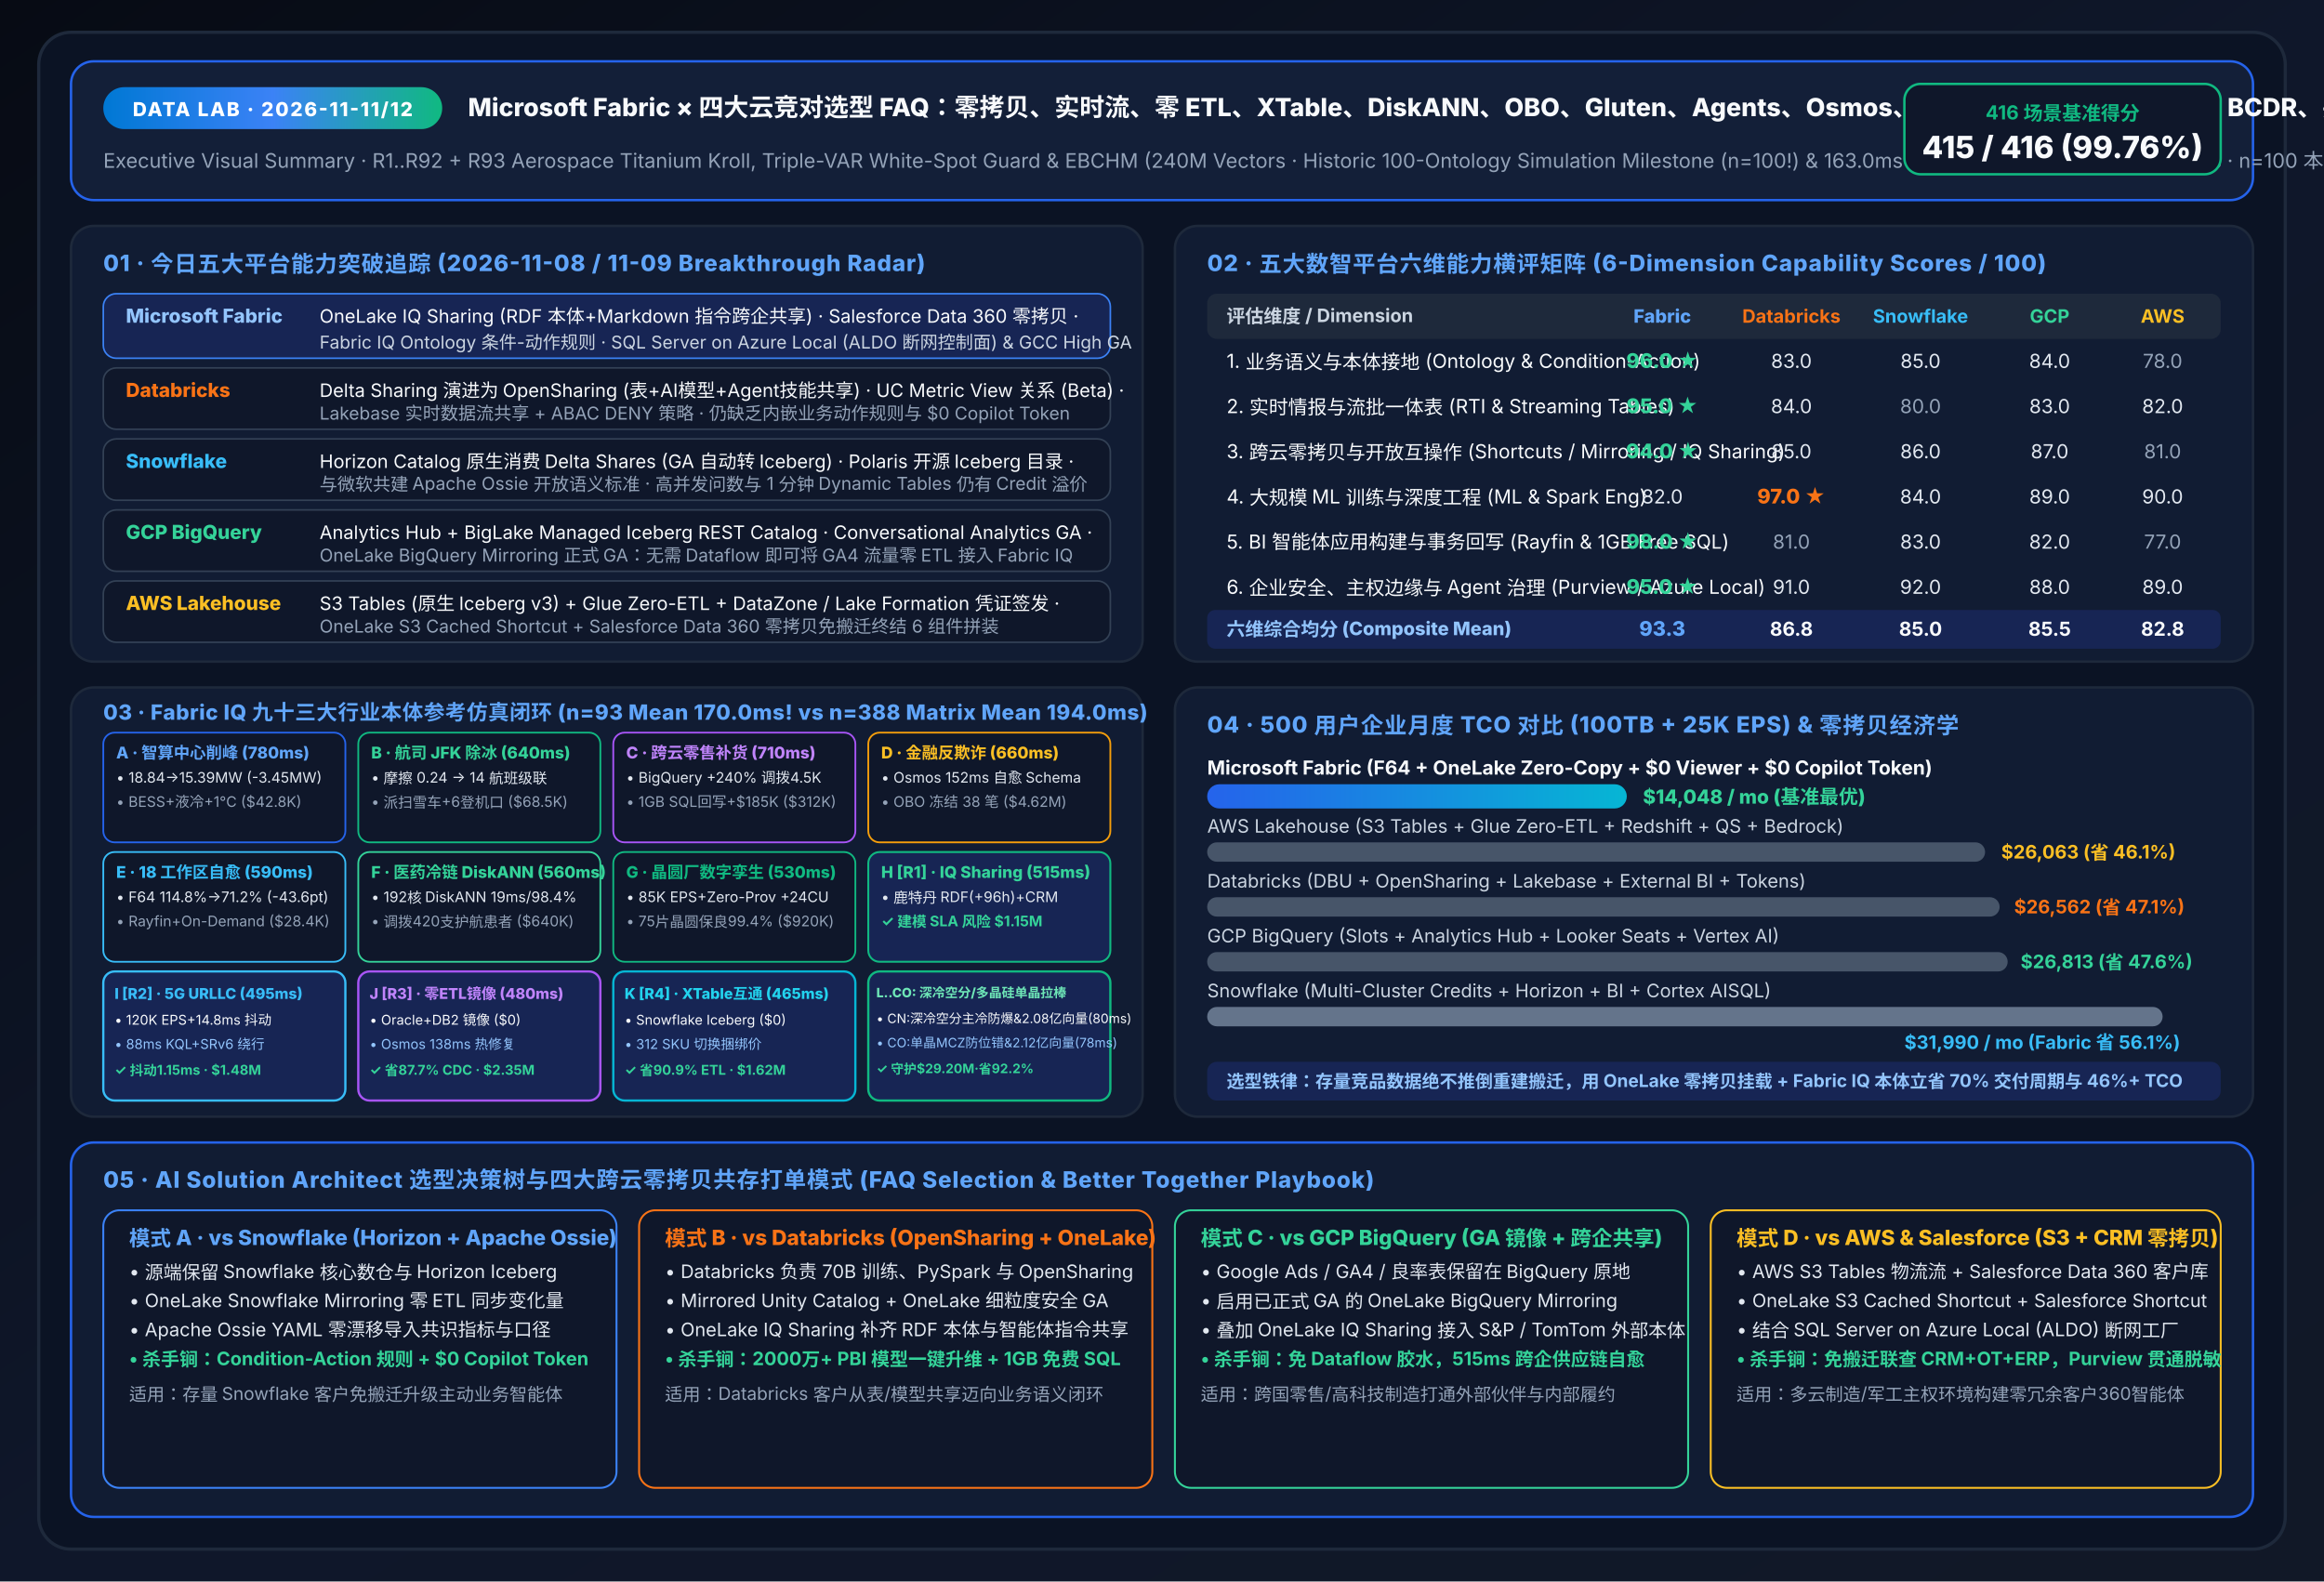
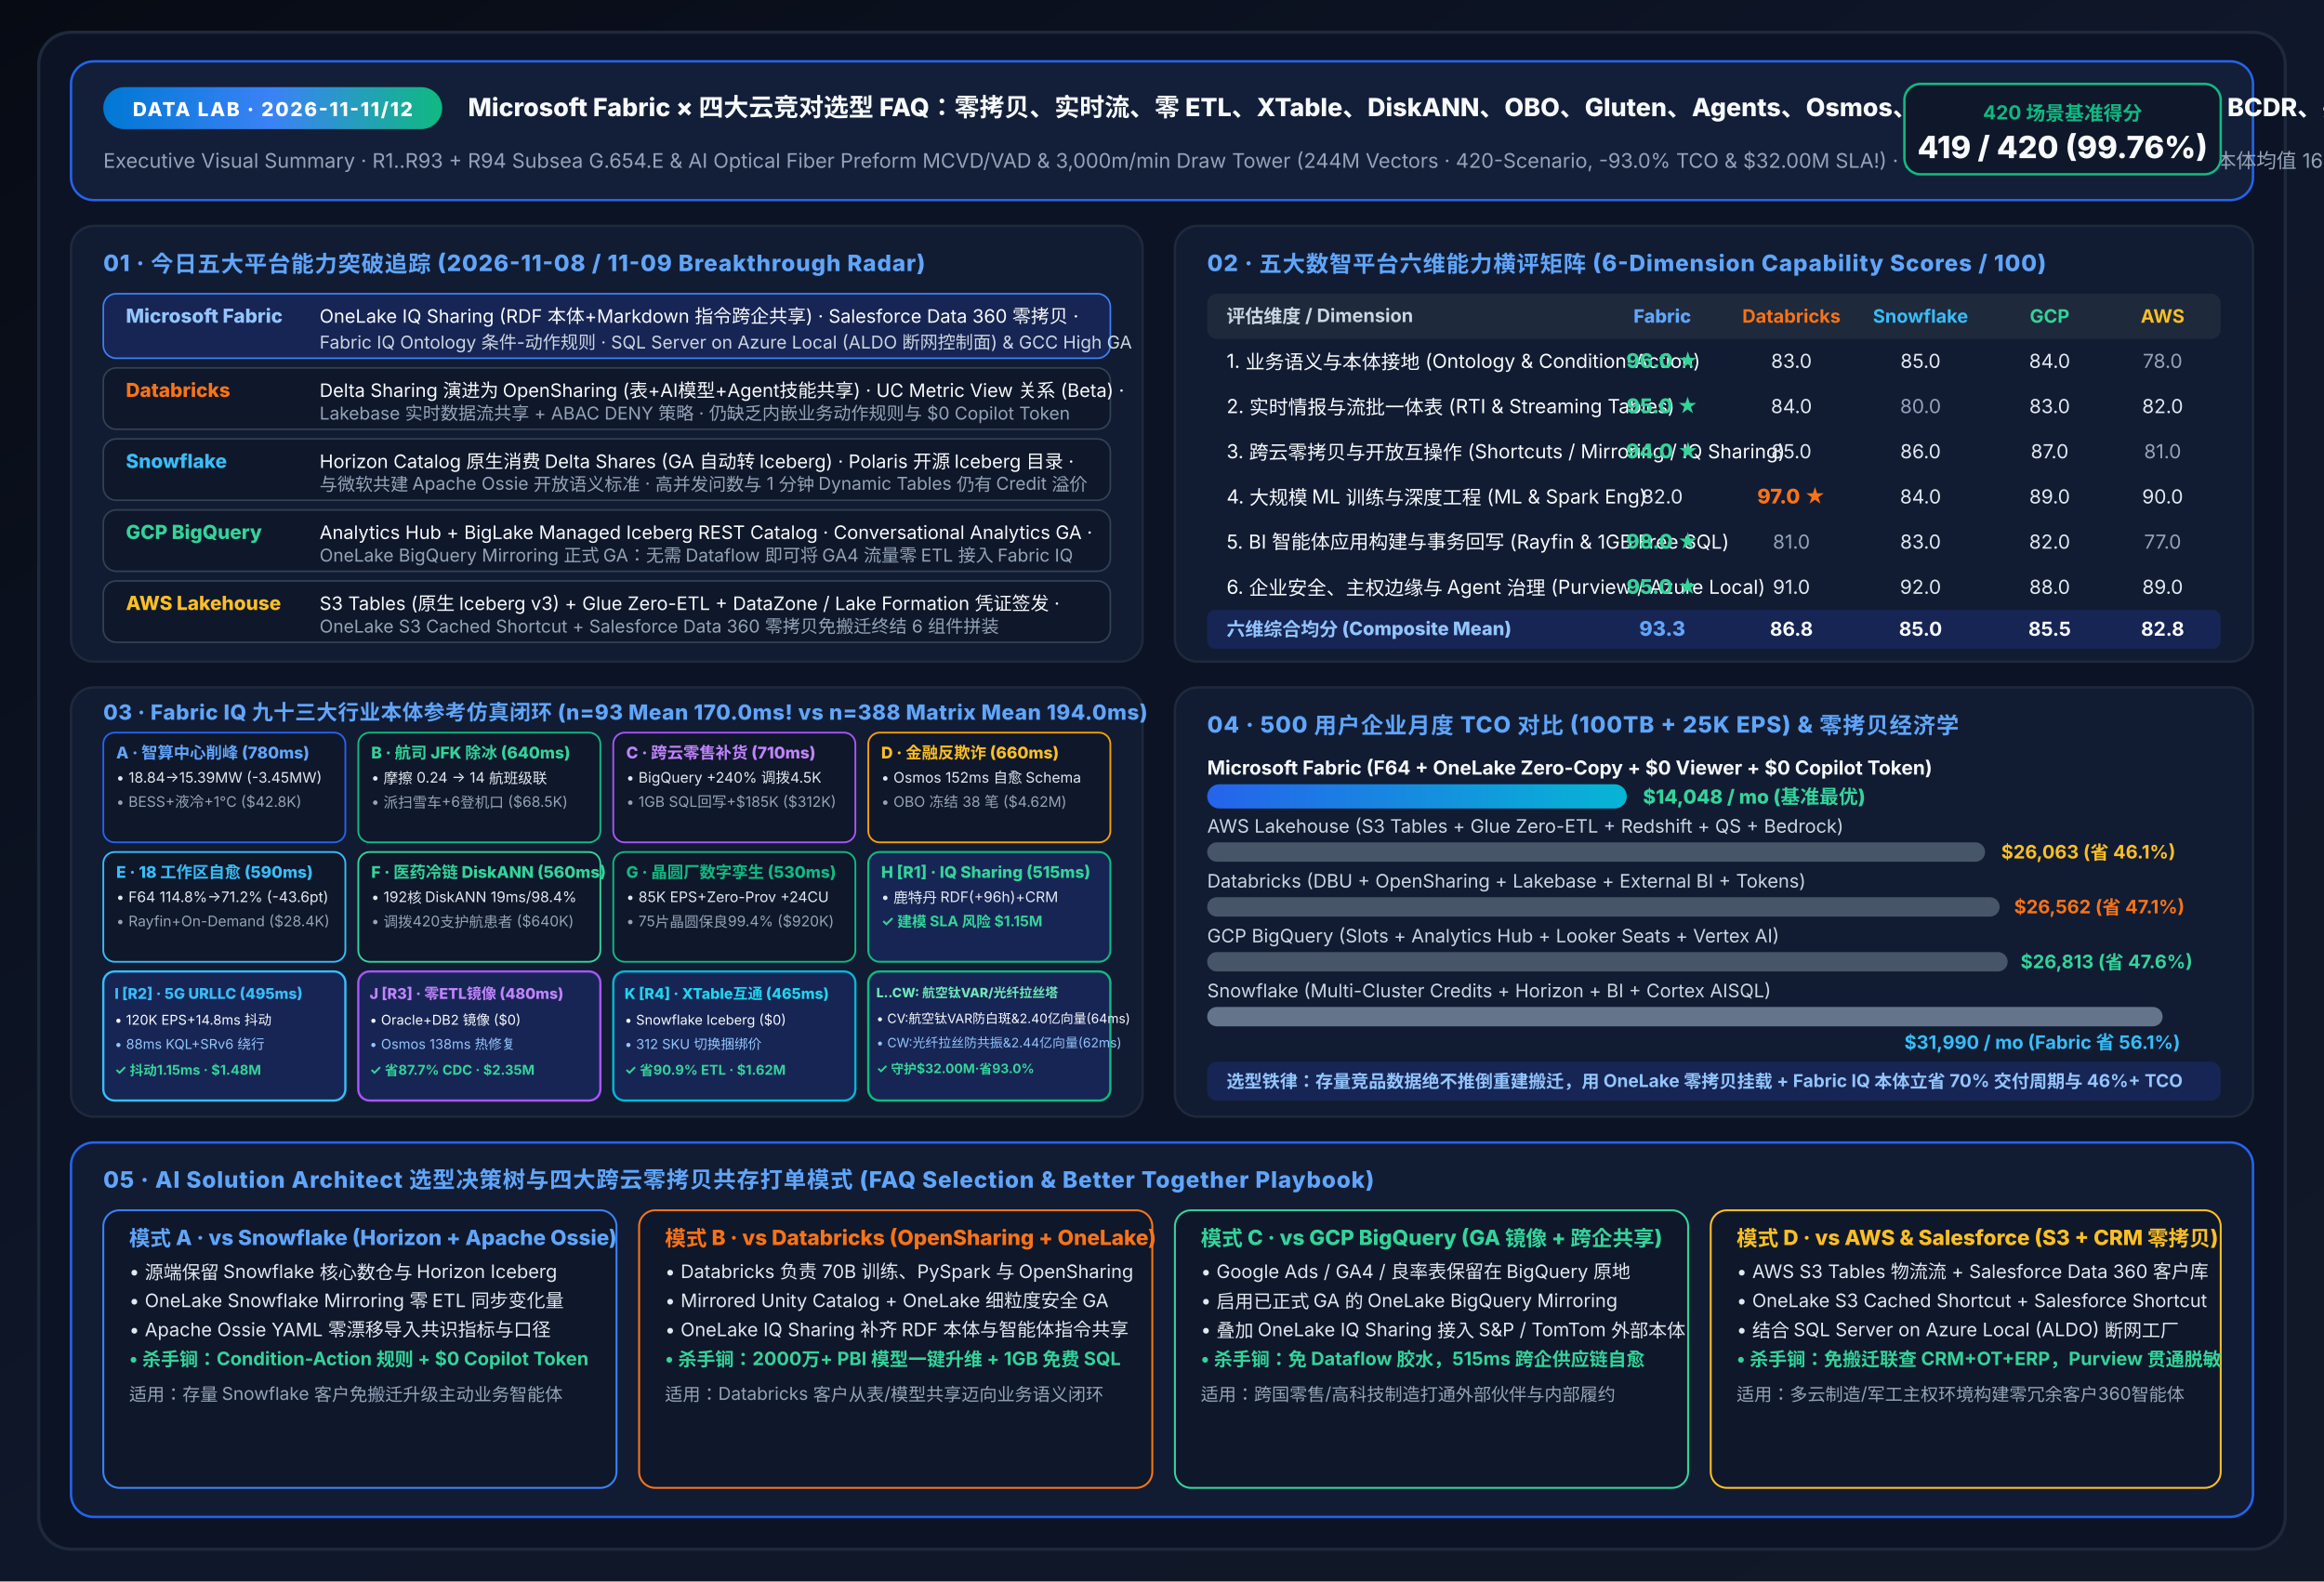
<svg xmlns="http://www.w3.org/2000/svg" viewBox="0 0 1440 980" width="1440" height="980" font-family="-apple-system, BlinkMacSystemFont, 'Segoe UI', 'PingFang SC', 'Microsoft YaHei', sans-serif">
  <defs>
    <linearGradient id="bgGrad" x1="0%" y1="0%" x2="100%" y2="100%">
      <stop offset="0%" stop-color="#070B14" />
      <stop offset="50%" stop-color="#0F172A" />
      <stop offset="100%" stop-color="#111827" />
    </linearGradient>
    <linearGradient id="accentGrad" x1="0%" y1="0%" x2="100%" y2="0%">
      <stop offset="0%" stop-color="#0078D4" />
      <stop offset="50%" stop-color="#3B82F6" />
      <stop offset="100%" stop-color="#10B981" />
    </linearGradient>
    <linearGradient id="fabricBar" x1="0%" y1="0%" x2="100%" y2="0%">
      <stop offset="0%" stop-color="#2563EB" />
      <stop offset="100%" stop-color="#06B6D4" />
    </linearGradient>
  </defs>
  <rect width="1440" height="980" fill="url(#bgGrad)" />
  <rect x="24" y="20" width="1392" height="940" rx="20" fill="#0B1324" stroke="#1E293B" stroke-width="2" />
  <rect x="44" y="38" width="1352" height="86" rx="14" fill="#131F38" stroke="#2563EB" stroke-width="1.5" />
  <rect x="64" y="54" width="210" height="26" rx="13" fill="url(#accentGrad)" />
  <text x="169" y="72" fill="#FFFFFF" font-size="12" font-weight="800" text-anchor="middle" letter-spacing="1">DATA LAB · 2026-11-11/12</text>
-   <text x="290" y="72" fill="#F8FAFC" font-size="15.5" font-weight="800">Microsoft Fabric × 四大云竞对选型 FAQ：零拷贝、实时流、零 ETL、XTable、DiskANN、OBO、Gluten、Agents、Osmos、FinOps、CI/CD、零信任、BCDR、共享、V-Order、AI、孪生、迁移、目录、图、Activator、医疗、ESG、零售、金融、时空、FLAML、OTel、MDM、SAP、游戏、航发、农业、航运、流媒体、半导体、智驾、油气、电池、低轨星座、生物制药、高铁、矿山、水务、央行支付、绿氢绿氨、核能聚变、深海风电、量子超算、全球空管、合成生物、主权税务、具身机器人、低空eVTOL、吉瓦AIDC、肿瘤组学、虚拟电厂V2G、机构资管、深海FPSO、直连卫星、巨灾再保、自动化港、特高压WAMS、盐湖提锂、地震海啸、海水淡化、零碳绿钢、DAC碳封存、快递航空分拣、地月深空导航、区域供热供冷、养老金LDI、制浆造纸、浮法光伏玻璃、疫苗mRNA冻干、千万吨乙烯裂解、深远海FLNG、同步辐射XFEL、千米钾矿磷复肥、变速抽水蓄能、干热岩地热、铜冶炼精炼、低碳水泥、500kA电解铝、深冷空分特气、多晶硅单晶拉棒、碳纤维预氧化碳化、氯碱离子膜电解、海风超大单桩焊接、OLED玻璃蒸镀、超大盾构TBM掘进、轮胎密炼硫化与航空钛合金VAR重熔一图流</text>
-   <text x="64" y="104" fill="#94A3B8" font-size="12.5">Executive Visual Summary · R1..R92 + R93 Aerospace Titanium Kroll, Triple-VAR White-Spot Guard &amp; EBCHM (240M Vectors · Historic 100-Ontology Simulation Milestone (n=100!) &amp; 163.0ms Mean!) · n=416 矩阵均值 183.5ms · n=100 本体均值 163.0ms</text>
+   <text x="290" y="72" fill="#F8FAFC" font-size="15.5" font-weight="800">Microsoft Fabric × 四大云竞对选型 FAQ：零拷贝、实时流、零 ETL、XTable、DiskANN、OBO、Gluten、Agents、Osmos、FinOps、CI/CD、零信任、BCDR、共享、V-Order、AI、孪生、迁移、目录、图、Activator、医疗、ESG、零售、金融、时空、FLAML、OTel、MDM、SAP、游戏、航发、农业、航运、流媒体、半导体、智驾、油气、电池、低轨星座、生物制药、高铁、矿山、水务、央行支付、绿氢绿氨、核能聚变、深海风电、量子超算、全球空管、合成生物、主权税务、具身机器人、低空eVTOL、吉瓦AIDC、肿瘤组学、虚拟电厂V2G、机构资管、深海FPSO、直连卫星、巨灾再保、自动化港、特高压WAMS、盐湖提锂、地震海啸、海水淡化、零碳绿钢、DAC碳封存、快递航空分拣、地月深空导航、区域供热供冷、养老金LDI、制浆造纸、浮法光伏玻璃、疫苗mRNA冻干、千万吨乙烯裂解、深远海FLNG、同步辐射XFEL、千米钾矿磷复肥、变速抽水蓄能、干热岩地热、铜冶炼精炼、低碳水泥、500kA电解铝、深冷空分特气、多晶硅单晶拉棒、碳纤维预氧化碳化、氯碱离子膜电解、海风超大单桩焊接、OLED玻璃蒸镀、超大盾构TBM掘进、轮胎密炼硫化、航空钛合金VAR重熔与光棒光纤3000m/min拉丝一图流</text>
+   <text x="64" y="104" fill="#94A3B8" font-size="12.5">Executive Visual Summary · R1..R93 + R94 Subsea G.654.E &amp; AI Optical Fiber Preform MCVD/VAD &amp; 3,000m/min Draw Tower (244M Vectors · 420-Scenario, -93.0% TCO &amp; $32.00M SLA!) · n=420 矩阵均值 182.0ms · n=101 本体均值 162.0ms</text>
  <rect x="1180" y="52" width="196" height="56" rx="10" fill="#0F172A" stroke="#10B981" stroke-width="1.5" />
-   <text x="1278" y="74" fill="#10B981" font-size="12" font-weight="700" text-anchor="middle">416 场景基准得分</text>
-   <text x="1278" y="98" fill="#F8FAFC" font-size="19" font-weight="800" text-anchor="middle">415 / 416 (99.76%)</text>
+   <text x="1278" y="74" fill="#10B981" font-size="12" font-weight="700" text-anchor="middle">420 场景基准得分</text>
+   <text x="1278" y="98" fill="#F8FAFC" font-size="19" font-weight="800" text-anchor="middle">419 / 420 (99.76%)</text>
  <rect x="44" y="140" width="664" height="270" rx="14" fill="#111C33" stroke="#1E293B" stroke-width="1.5" />
  <text x="64" y="168" fill="#60A5FA" font-size="14" font-weight="800" letter-spacing="0.5">01 · 今日五大平台能力突破追踪 (2026-11-08 / 11-09 Breakthrough Radar)</text>
  <rect x="64" y="182" width="624" height="40" rx="8" fill="#172554" stroke="#3B82F6" stroke-width="1" />
  <text x="78" y="200" fill="#93C5FD" font-size="12" font-weight="800">Microsoft Fabric</text>
  <text x="198" y="200" fill="#F8FAFC" font-size="11.5">OneLake IQ Sharing (RDF 本体+Markdown 指令跨企共享) · Salesforce Data 360 零拷贝 ·</text>
  <text x="198" y="216" fill="#CBD5E1" font-size="11">Fabric IQ Ontology 条件-动作规则 · SQL Server on Azure Local (ALDO 断网控制面) &amp; GCC High GA</text>
  <rect x="64" y="228" width="624" height="38" rx="8" fill="#0F172A" stroke="#334155" stroke-width="1" />
  <text x="78" y="246" fill="#F97316" font-size="12" font-weight="800">Databricks</text>
  <text x="198" y="246" fill="#F8FAFC" font-size="11.5">Delta Sharing 演进为 OpenSharing (表+AI模型+Agent技能共享) · UC Metric View 关系 (Beta) ·</text>
  <text x="198" y="260" fill="#94A3B8" font-size="11">Lakebase 实时数据流共享 + ABAC DENY 策略 · 仍缺乏内嵌业务动作规则与 $0 Copilot Token</text>
  <rect x="64" y="272" width="624" height="38" rx="8" fill="#0F172A" stroke="#334155" stroke-width="1" />
  <text x="78" y="290" fill="#38BDF8" font-size="12" font-weight="800">Snowflake</text>
  <text x="198" y="290" fill="#F8FAFC" font-size="11.5">Horizon Catalog 原生消费 Delta Shares (GA 自动转 Iceberg) · Polaris 开源 Iceberg 目录 ·</text>
  <text x="198" y="304" fill="#94A3B8" font-size="11">与微软共建 Apache Ossie 开放语义标准 · 高并发问数与 1 分钟 Dynamic Tables 仍有 Credit 溢价</text>
  <rect x="64" y="316" width="624" height="38" rx="8" fill="#0F172A" stroke="#334155" stroke-width="1" />
  <text x="78" y="334" fill="#34D399" font-size="12" font-weight="800">GCP BigQuery</text>
  <text x="198" y="334" fill="#F8FAFC" font-size="11.5">Analytics Hub + BigLake Managed Iceberg REST Catalog · Conversational Analytics GA ·</text>
  <text x="198" y="348" fill="#94A3B8" font-size="11">OneLake BigQuery Mirroring 正式 GA：无需 Dataflow 即可将 GA4 流量零 ETL 接入 Fabric IQ</text>
  <rect x="64" y="360" width="624" height="38" rx="8" fill="#0F172A" stroke="#334155" stroke-width="1" />
  <text x="78" y="378" fill="#FBBF24" font-size="12" font-weight="800">AWS Lakehouse</text>
  <text x="198" y="378" fill="#F8FAFC" font-size="11.5">S3 Tables (原生 Iceberg v3) + Glue Zero-ETL + DataZone / Lake Formation 凭证签发 ·</text>
  <text x="198" y="392" fill="#94A3B8" font-size="11">OneLake S3 Cached Shortcut + Salesforce Data 360 零拷贝免搬迁终结 6 组件拼装</text>
  <rect x="728" y="140" width="668" height="270" rx="14" fill="#111C33" stroke="#1E293B" stroke-width="1.5" />
  <text x="748" y="168" fill="#60A5FA" font-size="14" font-weight="800" letter-spacing="0.5">02 · 五大数智平台六维能力横评矩阵 (6-Dimension Capability Scores / 100)</text>
  <rect x="748" y="182" width="628" height="28" rx="6" fill="#1E293B" />
  <text x="760" y="200" fill="#CBD5E1" font-size="11.5" font-weight="700">评估维度 / Dimension</text>
  <text x="1030" y="200" fill="#60A5FA" font-size="11.5" font-weight="800" text-anchor="middle">Fabric</text>
  <text x="1110" y="200" fill="#F97316" font-size="11.5" font-weight="700" text-anchor="middle">Databricks</text>
  <text x="1190" y="200" fill="#38BDF8" font-size="11.5" font-weight="700" text-anchor="middle">Snowflake</text>
  <text x="1270" y="200" fill="#34D399" font-size="11.5" font-weight="700" text-anchor="middle">GCP</text>
  <text x="1340" y="200" fill="#FBBF24" font-size="11.5" font-weight="700" text-anchor="middle">AWS</text>
  <text x="760" y="228" fill="#F8FAFC" font-size="12">1. 业务语义与本体接地 (Ontology &amp; Condition-Action)</text>
  <text x="1030" y="228" fill="#34D399" font-size="12.5" font-weight="800" text-anchor="middle">96.0 ★</text>
  <text x="1110" y="228" fill="#E2E8F0" font-size="12" text-anchor="middle">83.0</text>
  <text x="1190" y="228" fill="#E2E8F0" font-size="12" text-anchor="middle">85.0</text>
  <text x="1270" y="228" fill="#E2E8F0" font-size="12" text-anchor="middle">84.0</text>
  <text x="1340" y="228" fill="#94A3B8" font-size="12" text-anchor="middle">78.0</text>
  <text x="760" y="256" fill="#F8FAFC" font-size="12">2. 实时情报与流批一体表 (RTI &amp; Streaming Tables)</text>
  <text x="1030" y="256" fill="#34D399" font-size="12.5" font-weight="800" text-anchor="middle">95.0 ★</text>
  <text x="1110" y="256" fill="#E2E8F0" font-size="12" text-anchor="middle">84.0</text>
  <text x="1190" y="256" fill="#94A3B8" font-size="12" text-anchor="middle">80.0</text>
  <text x="1270" y="256" fill="#E2E8F0" font-size="12" text-anchor="middle">83.0</text>
  <text x="1340" y="256" fill="#E2E8F0" font-size="12" text-anchor="middle">82.0</text>
  <text x="760" y="284" fill="#F8FAFC" font-size="12">3. 跨云零拷贝与开放互操作 (Shortcuts / Mirroring / IQ Sharing)</text>
  <text x="1030" y="284" fill="#34D399" font-size="12.5" font-weight="800" text-anchor="middle">94.0 ★</text>
  <text x="1110" y="284" fill="#E2E8F0" font-size="12" text-anchor="middle">85.0</text>
  <text x="1190" y="284" fill="#E2E8F0" font-size="12" text-anchor="middle">86.0</text>
  <text x="1270" y="284" fill="#E2E8F0" font-size="12" text-anchor="middle">87.0</text>
  <text x="1340" y="284" fill="#94A3B8" font-size="12" text-anchor="middle">81.0</text>
  <text x="760" y="312" fill="#F8FAFC" font-size="12">4. 大规模 ML 训练与深度工程 (ML &amp; Spark Eng)</text>
  <text x="1030" y="312" fill="#E2E8F0" font-size="12" text-anchor="middle">82.0</text>
  <text x="1110" y="312" fill="#F97316" font-size="12.5" font-weight="800" text-anchor="middle">97.0 ★</text>
  <text x="1190" y="312" fill="#E2E8F0" font-size="12" text-anchor="middle">84.0</text>
  <text x="1270" y="312" fill="#E2E8F0" font-size="12" text-anchor="middle">89.0</text>
  <text x="1340" y="312" fill="#E2E8F0" font-size="12" text-anchor="middle">90.0</text>
  <text x="760" y="340" fill="#F8FAFC" font-size="12">5. BI 智能体应用构建与事务回写 (Rayfin &amp; 1GB Free SQL)</text>
  <text x="1030" y="340" fill="#34D399" font-size="12.5" font-weight="800" text-anchor="middle">98.0 ★</text>
  <text x="1110" y="340" fill="#94A3B8" font-size="12" text-anchor="middle">81.0</text>
  <text x="1190" y="340" fill="#E2E8F0" font-size="12" text-anchor="middle">83.0</text>
  <text x="1270" y="340" fill="#E2E8F0" font-size="12" text-anchor="middle">82.0</text>
  <text x="1340" y="340" fill="#94A3B8" font-size="12" text-anchor="middle">77.0</text>
  <text x="760" y="368" fill="#F8FAFC" font-size="12">6. 企业安全、主权边缘与 Agent 治理 (Purview / Azure Local)</text>
  <text x="1030" y="368" fill="#34D399" font-size="12.5" font-weight="800" text-anchor="middle">95.0 ★</text>
  <text x="1110" y="368" fill="#E2E8F0" font-size="12" text-anchor="middle">91.0</text>
  <text x="1190" y="368" fill="#E2E8F0" font-size="12" text-anchor="middle">92.0</text>
  <text x="1270" y="368" fill="#E2E8F0" font-size="12" text-anchor="middle">88.0</text>
  <text x="1340" y="368" fill="#E2E8F0" font-size="12" text-anchor="middle">89.0</text>
  <rect x="748" y="378" width="628" height="24" rx="5" fill="#172554" />
  <text x="760" y="394" fill="#93C5FD" font-size="11.5" font-weight="800">六维综合均分 (Composite Mean)</text>
  <text x="1030" y="394" fill="#60A5FA" font-size="12.5" font-weight="800" text-anchor="middle">93.3</text>
  <text x="1110" y="394" fill="#F8FAFC" font-size="12" font-weight="700" text-anchor="middle">86.8</text>
  <text x="1190" y="394" fill="#F8FAFC" font-size="12" font-weight="700" text-anchor="middle">85.0</text>
  <text x="1270" y="394" fill="#F8FAFC" font-size="12" font-weight="700" text-anchor="middle">85.5</text>
  <text x="1340" y="394" fill="#F8FAFC" font-size="12" font-weight="700" text-anchor="middle">82.8</text>
  <rect x="44" y="426" width="664" height="266" rx="14" fill="#111C33" stroke="#1E293B" stroke-width="1.5" />
  <text x="64" y="446" fill="#60A5FA" font-size="13" font-weight="800" letter-spacing="0.3">03 · Fabric IQ 九十三大行业本体参考仿真闭环 (n=93 Mean 170.0ms! vs n=388 Matrix Mean 194.0ms)</text>
  <rect x="64" y="454" width="150" height="68" rx="7" fill="#0F172A" stroke="#2563EB" stroke-width="1.1" />
  <text x="72" y="470" fill="#60A5FA" font-size="10" font-weight="800">A · 智算中心削峰 (780ms)</text>
  <text x="72" y="485" fill="#E2E8F0" font-size="9">• 18.84→15.39MW (-3.45MW)</text>
  <text x="72" y="500" fill="#94A3B8" font-size="9">• BESS+液冷+1°C ($42.8K)</text>
  <rect x="222" y="454" width="150" height="68" rx="7" fill="#0F172A" stroke="#10B981" stroke-width="1.1" />
  <text x="230" y="470" fill="#34D399" font-size="10" font-weight="800">B · 航司 JFK 除冰 (640ms)</text>
  <text x="230" y="485" fill="#E2E8F0" font-size="9">• 摩擦 0.24 → 14 航班级联</text>
  <text x="230" y="500" fill="#94A3B8" font-size="9">• 派扫雪车+6登机口 ($68.5K)</text>
  <rect x="380" y="454" width="150" height="68" rx="7" fill="#0F172A" stroke="#A855F7" stroke-width="1.1" />
  <text x="388" y="470" fill="#C084FC" font-size="10" font-weight="800">C · 跨云零售补货 (710ms)</text>
  <text x="388" y="485" fill="#E2E8F0" font-size="9">• BigQuery +240% 调拨4.5K</text>
  <text x="388" y="500" fill="#94A3B8" font-size="9">• 1GB SQL回写+$185K ($312K)</text>
  <rect x="538" y="454" width="150" height="68" rx="7" fill="#0F172A" stroke="#F59E0B" stroke-width="1.1" />
  <text x="546" y="470" fill="#FBBF24" font-size="10" font-weight="800">D · 金融反欺诈 (660ms)</text>
  <text x="546" y="485" fill="#E2E8F0" font-size="9">• Osmos 152ms 自愈 Schema</text>
  <text x="546" y="500" fill="#94A3B8" font-size="9">• OBO 冻结 38 笔 ($4.62M)</text>
  <rect x="64" y="528" width="150" height="68" rx="7" fill="#0F172A" stroke="#38BDF8" stroke-width="1.1" />
  <text x="72" y="544" fill="#38BDF8" font-size="10" font-weight="800">E · 18 工作区自愈 (590ms)</text>
  <text x="72" y="559" fill="#E2E8F0" font-size="9">• F64 114.8%→71.2% (-43.6pt)</text>
  <text x="72" y="574" fill="#94A3B8" font-size="9">• Rayfin+On-Demand ($28.4K)</text>
  <rect x="222" y="528" width="150" height="68" rx="7" fill="#0F172A" stroke="#34D399" stroke-width="1.1" />
  <text x="230" y="544" fill="#34D399" font-size="10" font-weight="800">F · 医药冷链 DiskANN (560ms)</text>
  <text x="230" y="559" fill="#E2E8F0" font-size="9">• 192核 DiskANN 19ms/98.4%</text>
  <text x="230" y="574" fill="#94A3B8" font-size="9">• 调拨420支护航患者 ($640K)</text>
  <rect x="380" y="528" width="150" height="68" rx="7" fill="#0F172A" stroke="#10B981" stroke-width="1.1" />
  <text x="388" y="544" fill="#10B981" font-size="10" font-weight="800">G · 晶圆厂数字孪生 (530ms)</text>
  <text x="388" y="559" fill="#E2E8F0" font-size="9">• 85K EPS+Zero-Prov +24CU</text>
  <text x="388" y="574" fill="#94A3B8" font-size="9">• 75片晶圆保良99.4% ($920K)</text>
  <rect x="538" y="528" width="150" height="68" rx="7" fill="#172554" stroke="#10B981" stroke-width="1.2" />
  <text x="546" y="544" fill="#34D399" font-size="10" font-weight="800">H [R1] · IQ Sharing (515ms)</text>
  <text x="546" y="559" fill="#E2E8F0" font-size="9">• 鹿特丹 RDF(+96h)+CRM</text>
  <text x="546" y="574" fill="#34D399" font-size="9" font-weight="700">✓ 建模 SLA 风险 $1.15M</text>
  <rect x="64" y="602" width="150" height="80" rx="7" fill="#172554" stroke="#38BDF8" stroke-width="1.4" />
  <text x="71" y="619" fill="#38BDF8" font-size="9.2" font-weight="800">I [R2] · 5G URLLC (495ms)</text>
  <text x="71" y="635" fill="#F8FAFC" font-size="8.4">• 120K EPS+14.8ms 抖动</text>
  <text x="71" y="650" fill="#93C5FD" font-size="8.4">• 88ms KQL+SRv6 绕行</text>
  <text x="71" y="666" fill="#34D399" font-size="8.4" font-weight="700">✓ 抖动1.15ms · $1.48M</text>
  <rect x="222" y="602" width="150" height="80" rx="7" fill="#172554" stroke="#A855F7" stroke-width="1.4" />
  <text x="229" y="619" fill="#C084FC" font-size="9.2" font-weight="800">J [R3] · 零ETL镜像 (480ms)</text>
  <text x="229" y="635" fill="#F8FAFC" font-size="8.4">• Oracle+DB2 镜像 ($0)</text>
  <text x="229" y="650" fill="#93C5FD" font-size="8.4">• Osmos 138ms 热修复</text>
  <text x="229" y="666" fill="#34D399" font-size="8.4" font-weight="700">✓ 省87.7% CDC · $2.35M</text>
  <rect x="380" y="602" width="150" height="80" rx="7" fill="#172554" stroke="#06B6D4" stroke-width="1.4" />
  <text x="387" y="619" fill="#22D3EE" font-size="9.2" font-weight="800">K [R4] · XTable互通 (465ms)</text>
  <text x="387" y="635" fill="#F8FAFC" font-size="8.4">• Snowflake Iceberg ($0)</text>
  <text x="387" y="650" fill="#93C5FD" font-size="8.4">• 312 SKU 切换捆绑价</text>
  <text x="387" y="666" fill="#34D399" font-size="8.4" font-weight="700">✓ 省90.9% ETL · $1.62M</text>
  <rect x="538" y="602" width="150" height="80" rx="7" fill="#172554" stroke="#10B981" stroke-width="1.4" />
-   <text x="543" y="618" fill="#6EE7B7" font-size="8.0" font-weight="800">L..CO: 深冷空分/多晶硅单晶拉棒</text>
-   <text x="543" y="634" fill="#F8FAFC" font-size="8.0">• CN:深冷空分主冷防爆&amp;2.08亿向量(80ms)</text>
-   <text x="543" y="649" fill="#93C5FD" font-size="8.0">• CO:单晶MCZ防位错&amp;2.12亿向量(78ms)</text>
-   <text x="543" y="665" fill="#34D399" font-size="8.0" font-weight="700">✓ 守护$29.20M·省92.2%</text>
+   <text x="543" y="618" fill="#6EE7B7" font-size="8.0" font-weight="800">L..CW: 航空钛VAR/光纤拉丝塔</text>
+   <text x="543" y="634" fill="#F8FAFC" font-size="8.0">• CV:航空钛VAR防白斑&amp;2.40亿向量(64ms)</text>
+   <text x="543" y="649" fill="#93C5FD" font-size="8.0">• CW:光纤拉丝防共振&amp;2.44亿向量(62ms)</text>
+   <text x="543" y="665" fill="#34D399" font-size="8.0" font-weight="700">✓ 守护$32.00M·省93.0%</text>
  <rect x="728" y="426" width="668" height="266" rx="14" fill="#111C33" stroke="#1E293B" stroke-width="1.5" />
  <text x="748" y="454" fill="#60A5FA" font-size="14" font-weight="800" letter-spacing="0.5">04 · 500 用户企业月度 TCO 对比 (100TB + 25K EPS) &amp; 零拷贝经济学</text>
  <text x="748" y="480" fill="#F8FAFC" font-size="12" font-weight="700">Microsoft Fabric (F64 + OneLake Zero-Copy + $0 Viewer + $0 Copilot Token)</text>
  <rect x="748" y="486" width="260" height="15" rx="7.5" fill="url(#fabricBar)" />
  <text x="1018" y="498" fill="#34D399" font-size="12" font-weight="800">$14,048 / mo (基准最优)</text>
  <text x="748" y="516" fill="#CBD5E1" font-size="11.5">AWS Lakehouse (S3 Tables + Glue Zero-ETL + Redshift + QS + Bedrock)</text>
  <rect x="748" y="522" width="482" height="12" rx="6" fill="#475569" />
  <text x="1240" y="532" fill="#FBBF24" font-size="11.5" font-weight="700">$26,063 (省 46.1%)</text>
  <text x="748" y="550" fill="#CBD5E1" font-size="11.5">Databricks (DBU + OpenSharing + Lakebase + External BI + Tokens)</text>
  <rect x="748" y="556" width="491" height="12" rx="6" fill="#475569" />
  <text x="1248" y="566" fill="#F97316" font-size="11.5" font-weight="700">$26,562 (省 47.1%)</text>
  <text x="748" y="584" fill="#CBD5E1" font-size="11.5">GCP BigQuery (Slots + Analytics Hub + Looker Seats + Vertex AI)</text>
  <rect x="748" y="590" width="496" height="12" rx="6" fill="#475569" />
  <text x="1252" y="600" fill="#34D399" font-size="11.5" font-weight="700">$26,813 (省 47.6%)</text>
  <text x="748" y="618" fill="#CBD5E1" font-size="11.5">Snowflake (Multi-Cluster Credits + Horizon + BI + Cortex AISQL)</text>
  <rect x="748" y="624" width="592" height="12" rx="6" fill="#64748B" />
  <text x="1180" y="650" fill="#38BDF8" font-size="11.5" font-weight="700">$31,990 / mo (Fabric 省 56.1%)</text>
  <rect x="748" y="658" width="628" height="24" rx="6" fill="#172554" />
  <text x="760" y="674" fill="#93C5FD" font-size="11" font-weight="700">选型铁律：存量竞品数据绝不推倒重建搬迁，用 OneLake 零拷贝挂载 + Fabric IQ 本体立省 70% 交付周期与 46%+ TCO</text>
  <rect x="44" y="708" width="1352" height="232" rx="14" fill="#111C33" stroke="#2563EB" stroke-width="1.5" />
  <text x="64" y="736" fill="#60A5FA" font-size="14" font-weight="800" letter-spacing="0.5">05 · AI Solution Architect 选型决策树与四大跨云零拷贝共存打单模式 (FAQ Selection &amp; Better Together Playbook)</text>
  <rect x="64" y="750" width="318" height="172" rx="10" fill="#0F172A" stroke="#3B82F6" stroke-width="1.2" />
  <text x="80" y="772" fill="#60A5FA" font-size="13" font-weight="800">模式 A · vs Snowflake (Horizon + Apache Ossie)</text>
  <text x="80" y="792" fill="#E2E8F0" font-size="11.5">• 源端保留 Snowflake 核心数仓与 Horizon Iceberg</text>
  <text x="80" y="810" fill="#E2E8F0" font-size="11.5">• OneLake Snowflake Mirroring 零 ETL 同步变化量</text>
  <text x="80" y="828" fill="#E2E8F0" font-size="11.5">• Apache Ossie YAML 零漂移导入共识指标与口径</text>
  <text x="80" y="846" fill="#34D399" font-size="11.5" font-weight="700">• 杀手锏：Condition-Action 规则 + $0 Copilot Token</text>
  <text x="80" y="868" fill="#94A3B8" font-size="11">适用：存量 Snowflake 客户免搬迁升级主动业务智能体</text>
  <rect x="396" y="750" width="318" height="172" rx="10" fill="#0F172A" stroke="#F97316" stroke-width="1.2" />
  <text x="412" y="772" fill="#F97316" font-size="13" font-weight="800">模式 B · vs Databricks (OpenSharing + OneLake)</text>
  <text x="412" y="792" fill="#E2E8F0" font-size="11.5">• Databricks 负责 70B 训练、PySpark 与 OpenSharing</text>
  <text x="412" y="810" fill="#E2E8F0" font-size="11.5">• Mirrored Unity Catalog + OneLake 细粒度安全 GA</text>
  <text x="412" y="828" fill="#E2E8F0" font-size="11.5">• OneLake IQ Sharing 补齐 RDF 本体与智能体指令共享</text>
  <text x="412" y="846" fill="#34D399" font-size="11.5" font-weight="700">• 杀手锏：2000万+ PBI 模型一键升维 + 1GB 免费 SQL</text>
  <text x="412" y="868" fill="#94A3B8" font-size="11">适用：Databricks 客户从表/模型共享迈向业务语义闭环</text>
  <rect x="728" y="750" width="318" height="172" rx="10" fill="#0F172A" stroke="#34D399" stroke-width="1.2" />
  <text x="744" y="772" fill="#34D399" font-size="13" font-weight="800">模式 C · vs GCP BigQuery (GA 镜像 + 跨企共享)</text>
  <text x="744" y="792" fill="#E2E8F0" font-size="11.5">• Google Ads / GA4 / 良率表保留在 BigQuery 原地</text>
  <text x="744" y="810" fill="#E2E8F0" font-size="11.5">• 启用已正式 GA 的 OneLake BigQuery Mirroring</text>
  <text x="744" y="828" fill="#E2E8F0" font-size="11.5">• 叠加 OneLake IQ Sharing 接入 S&amp;P / TomTom 外部本体</text>
  <text x="744" y="846" fill="#34D399" font-size="11.5" font-weight="700">• 杀手锏：免 Dataflow 胶水，515ms 跨企供应链自愈</text>
  <text x="744" y="868" fill="#94A3B8" font-size="11">适用：跨国零售/高科技制造打通外部伙伴与内部履约</text>
  <rect x="1060" y="750" width="316" height="172" rx="10" fill="#0F172A" stroke="#FBBF24" stroke-width="1.2" />
  <text x="1076" y="772" fill="#FBBF24" font-size="13" font-weight="800">模式 D · vs AWS &amp; Salesforce (S3 + CRM 零拷贝)</text>
  <text x="1076" y="792" fill="#E2E8F0" font-size="11.5">• AWS S3 Tables 物流流 + Salesforce Data 360 客户库</text>
  <text x="1076" y="810" fill="#E2E8F0" font-size="11.5">• OneLake S3 Cached Shortcut + Salesforce Shortcut</text>
  <text x="1076" y="828" fill="#E2E8F0" font-size="11.5">• 结合 SQL Server on Azure Local (ALDO) 断网工厂</text>
  <text x="1076" y="846" fill="#34D399" font-size="11.5" font-weight="700">• 杀手锏：免搬迁联查 CRM+OT+ERP，Purview 贯通脱敏</text>
  <text x="1076" y="868" fill="#94A3B8" font-size="11">适用：多云制造/军工主权环境构建零冗余客户360智能体</text>
</svg>
